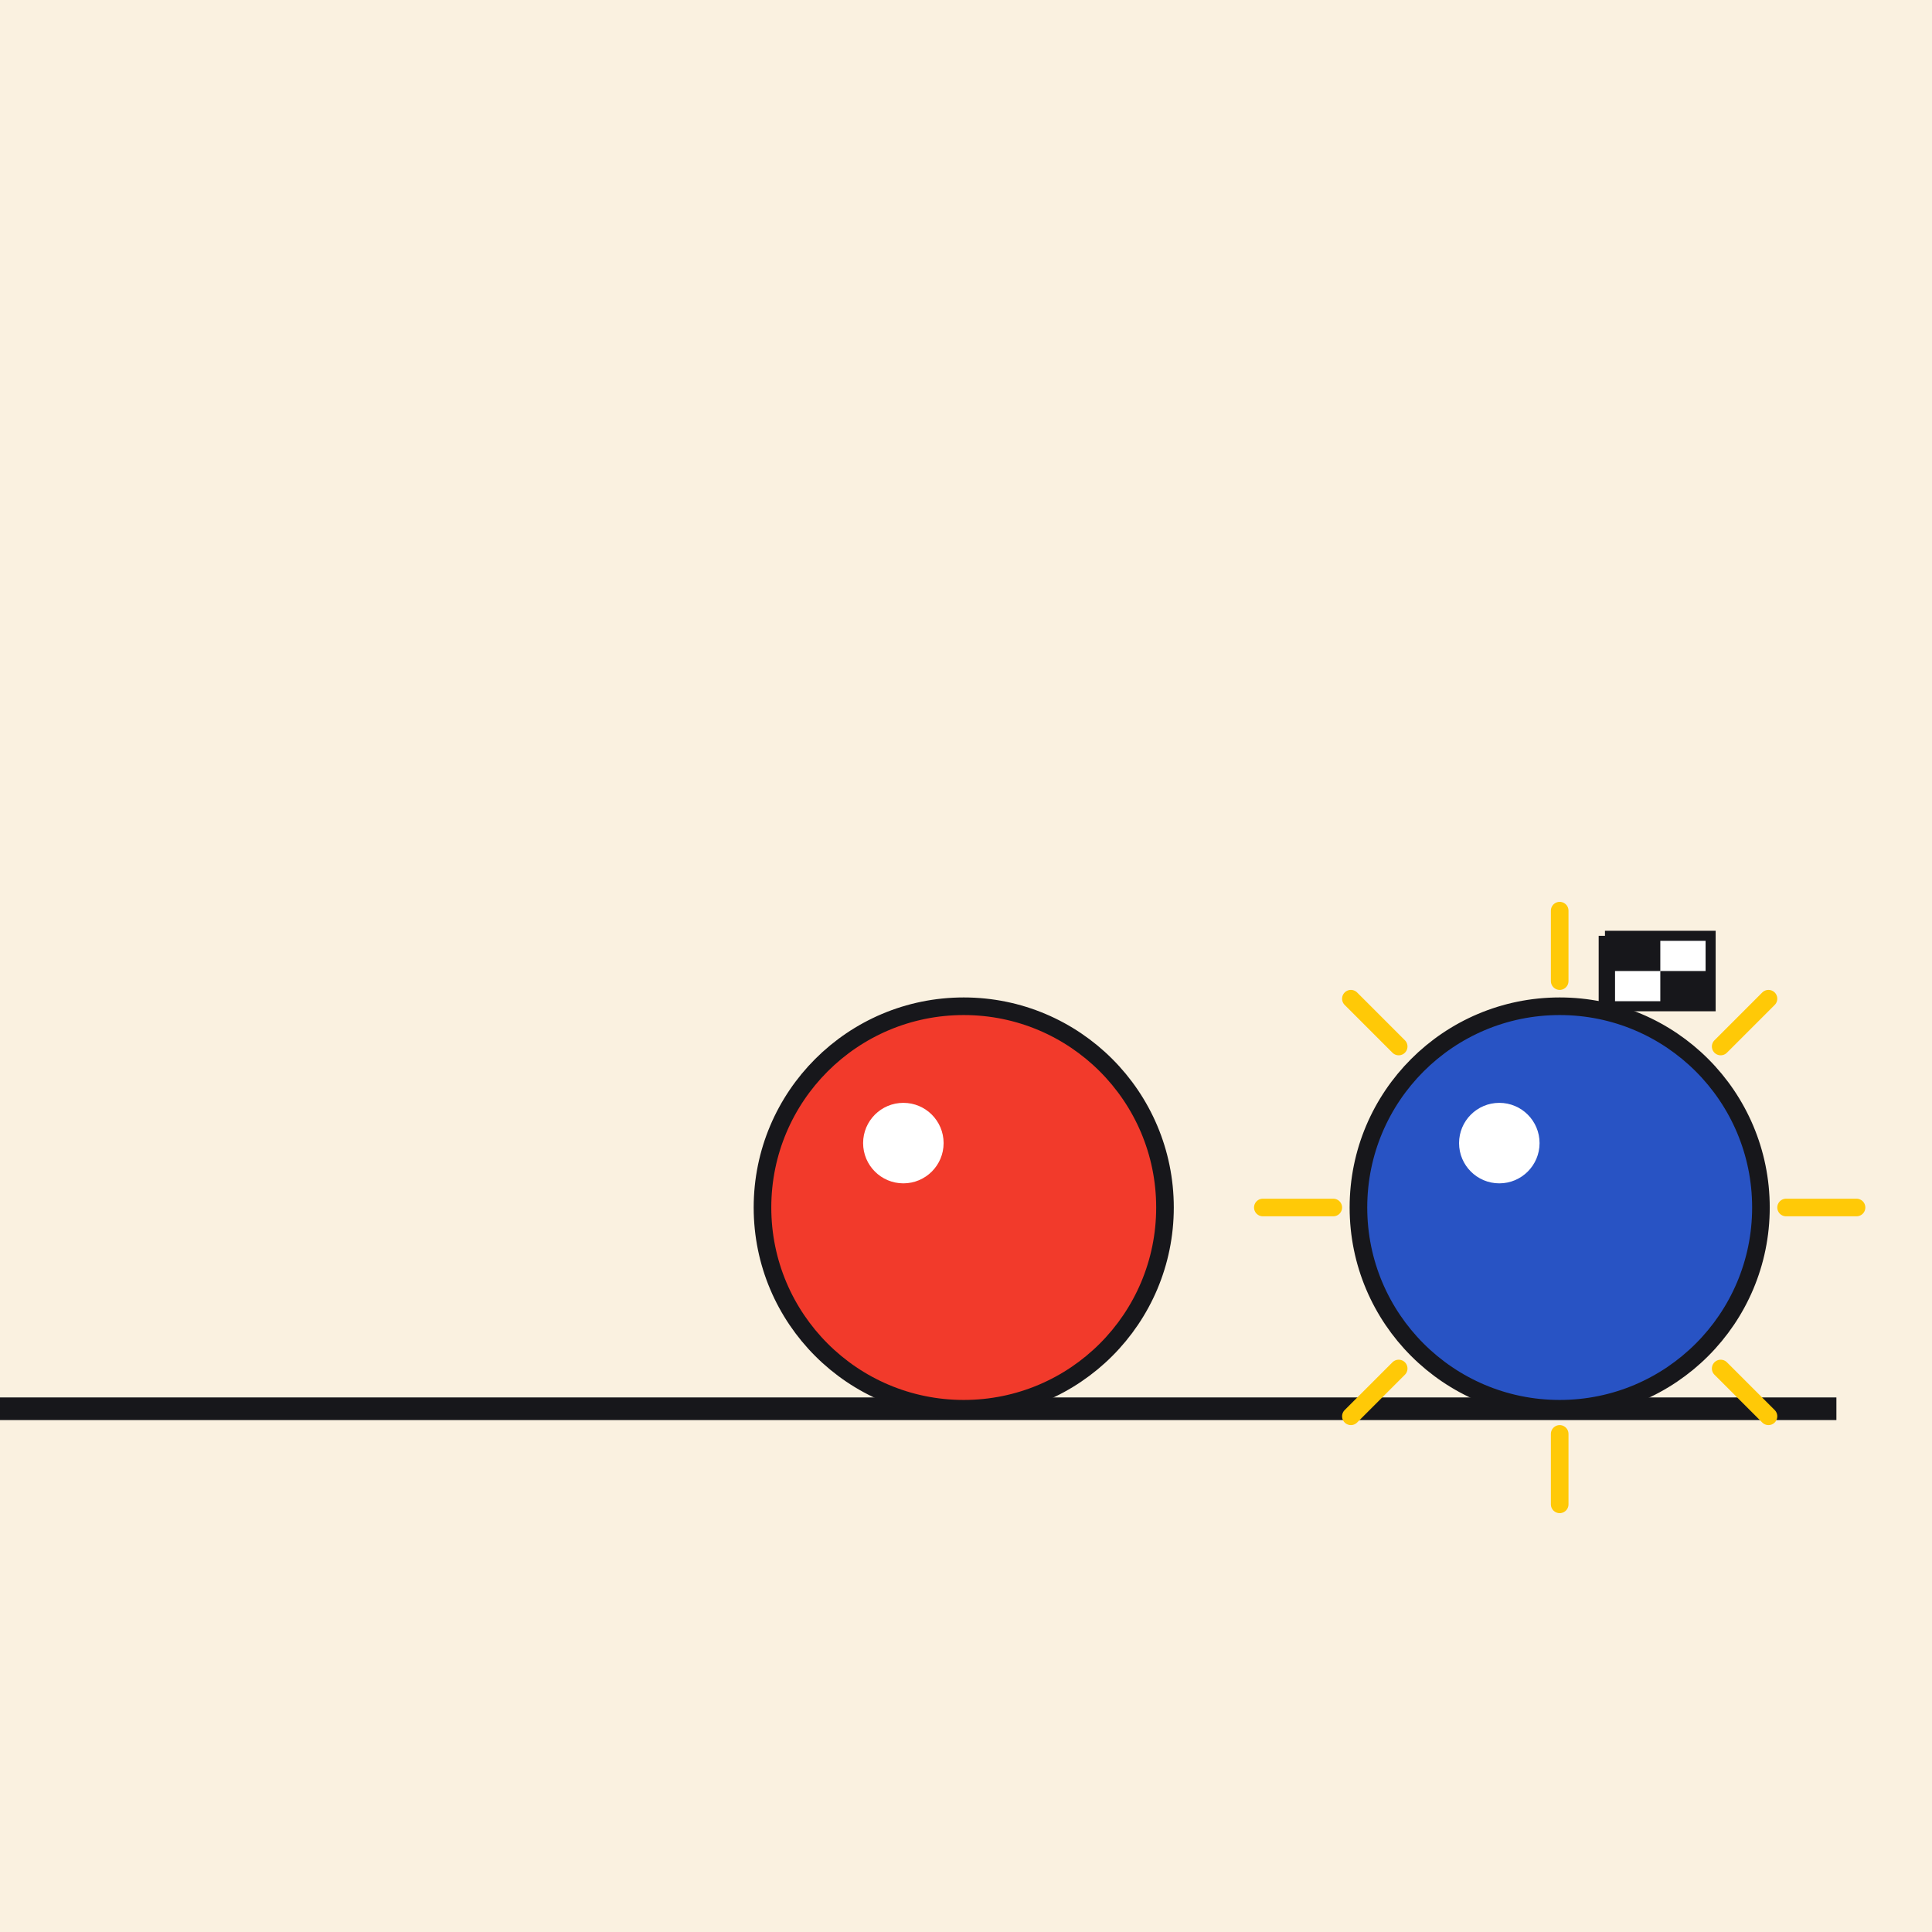
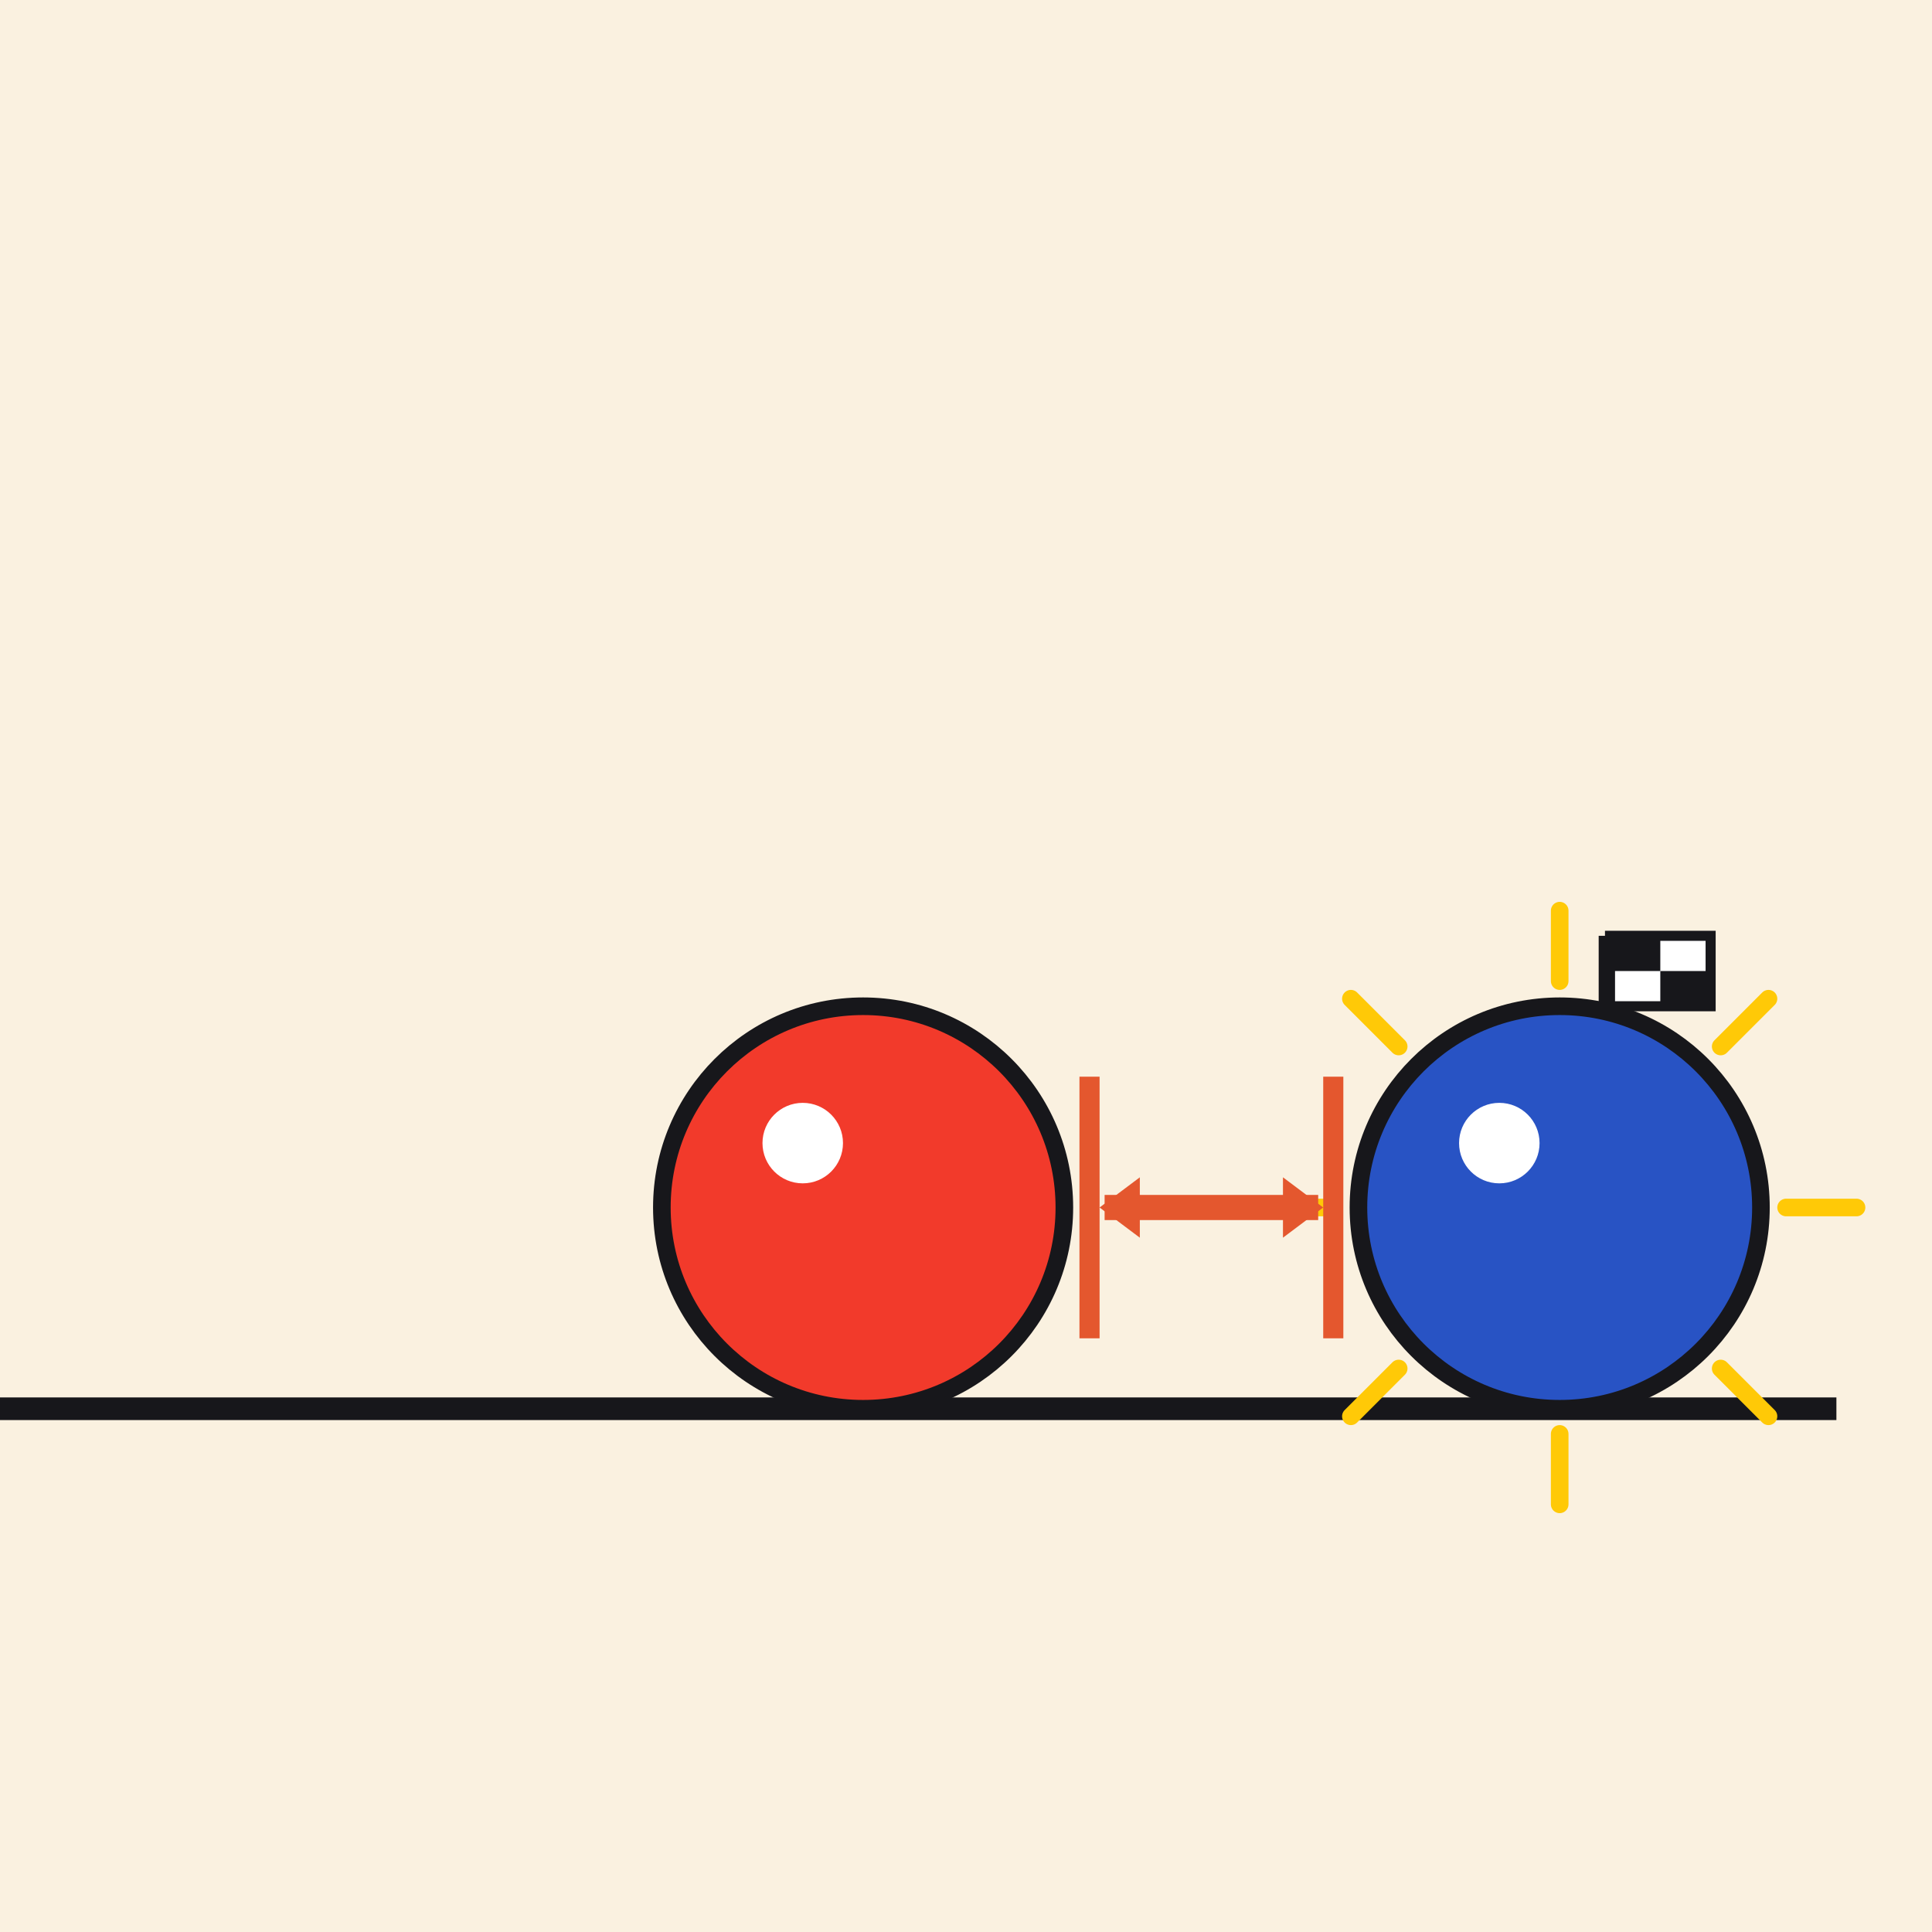
<svg xmlns="http://www.w3.org/2000/svg" viewBox="0 0 768 768" width="768" height="768">
  <rect width="768" height="768" fill="#FAF1E0" />
  <g id="agentAction">
    <g transform="translate(384,384) scale(1.0) translate(-384.0,-384.0)">
      <rect x="-307" y="-307" width="1382" height="1382" fill="#FAF1E0" />
      <path d="M-90.0,560.0 L730.0,560.0" stroke="#17171B" stroke-width="9" stroke-linecap="butt" fill="none" />
      <path d="M640.0,560.0 L640.0,372.0" stroke="#17171B" stroke-width="9" stroke-linecap="butt" fill="none" />
      <rect x="640" y="372" width="40" height="28" fill="#FFFFFF" stroke="#17171B" stroke-width="4" />
      <rect x="640" y="372" width="20" height="14" fill="#17171B" />
      <rect x="660" y="386" width="20" height="14" fill="#17171B" />
-       <circle cx="383.1" cy="480.0" r="80.0" fill="#F23A2B" stroke="#17171B" stroke-width="7" />
-       <circle cx="359.1" cy="454.4" r="16.0" fill="#FFFFFF" stroke="#17171B" stroke-width="0" />
+       <circle cx="343.1" cy="480.0" r="80.0" fill="#F23A2B" stroke="#17171B" stroke-width="7" />
+       <circle cx="319.1" cy="454.4" r="16.0" fill="#FFFFFF" stroke="#17171B" stroke-width="0" />
      <circle cx="620.0" cy="480.0" r="80.0" fill="#2853C4" stroke="#17171B" stroke-width="7" />
      <circle cx="596.0" cy="454.4" r="16.0" fill="#FFFFFF" stroke="#17171B" stroke-width="0" />
      <g opacity="1.0">
        <path d="M620,390 L620,362" stroke="#FFC907" stroke-width="7" stroke-linecap="round" />
        <path d="M684,416 L703,397" stroke="#FFC907" stroke-width="7" stroke-linecap="round" />
        <path d="M710,480 L738,480" stroke="#FFC907" stroke-width="7" stroke-linecap="round" />
        <path d="M684,544 L703,563" stroke="#FFC907" stroke-width="7" stroke-linecap="round" />
        <path d="M620,570 L620,598" stroke="#FFC907" stroke-width="7" stroke-linecap="round" />
        <path d="M556,544 L537,563" stroke="#FFC907" stroke-width="7" stroke-linecap="round" />
        <path d="M530,480 L502,480" stroke="#FFC907" stroke-width="7" stroke-linecap="round" />
        <path d="M556,416 L537,397" stroke="#FFC907" stroke-width="7" stroke-linecap="round" />
      </g>
    </g>
  </g>
+   <g id="gapArrow">
+     <path d="M433.1,428 L433.1,532" stroke="#E4572E" stroke-width="8" />
+     <path d="M530.0,428 L530.0,532" stroke="#E4572E" stroke-width="8" />
+     <path d="M439.1,480.0 L524.0,480.0" stroke="#E4572E" stroke-width="10" />
+     <polygon points="437.1,480.0 453.1,468.0 453.1,492.0" fill="#E4572E" />
+     <polygon points="526.0,480.0 510.0,468.0 510.0,492.0" fill="#E4572E" />
+   </g>
  <g id="patientImpact" />
  <g id="resultState" />
</svg>
